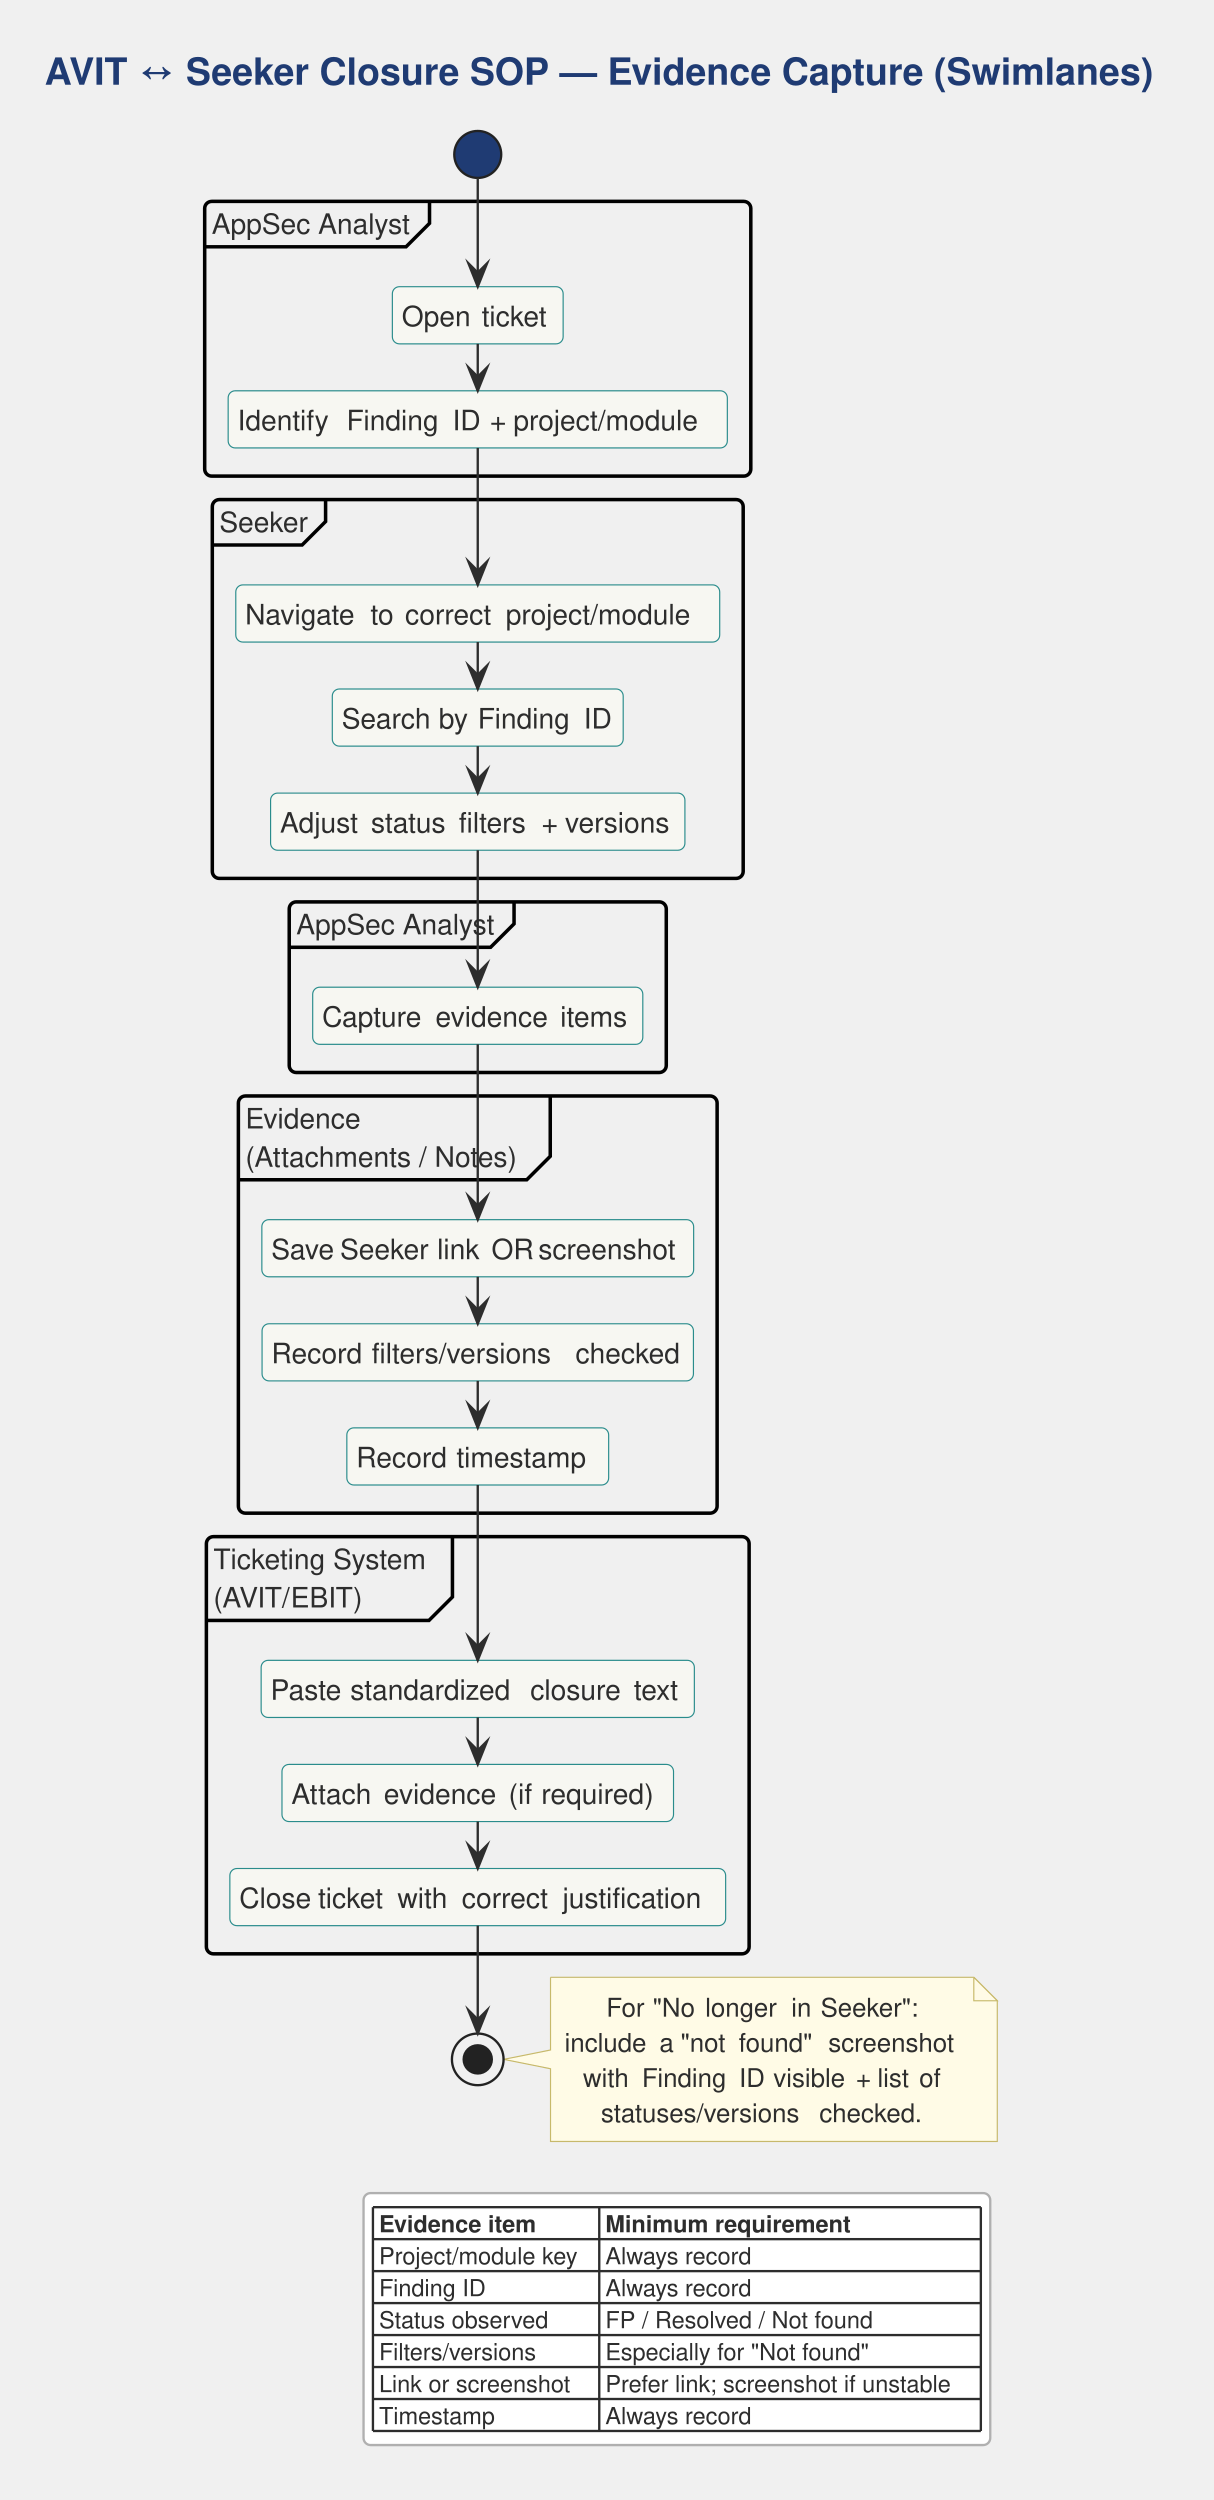
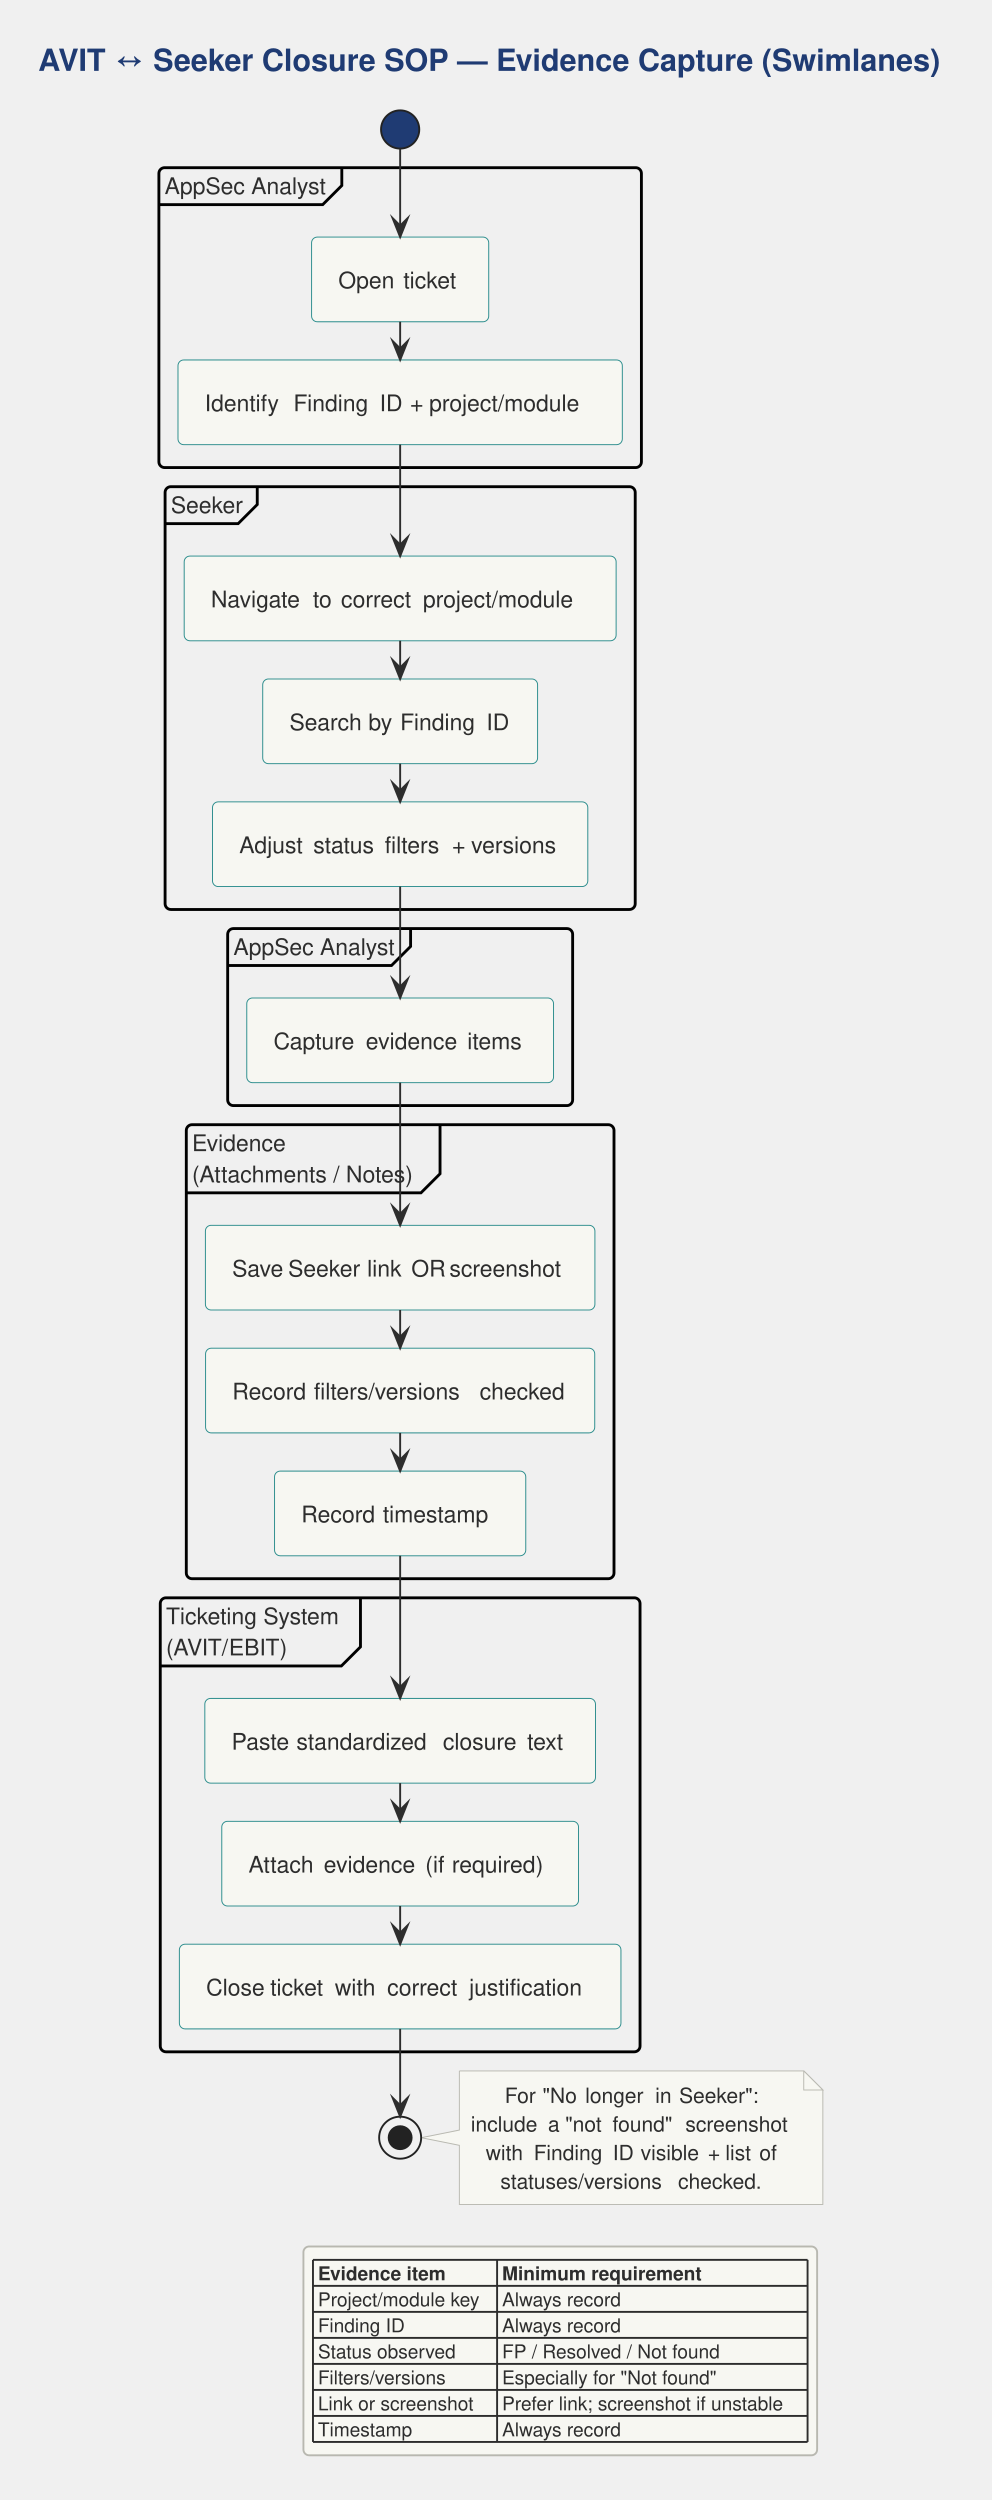
- <svg xmlns="http://www.w3.org/2000/svg" version="1.1" data-diagram-type="ACTIVITY" style="width:517px;height:1065px;" width="517px" height="1065px" viewBox="0 0 517 1065" zoomAndPan="magnify" preserveAspectRatio="none" contentStyleType="text/css">
+ <svg xmlns="http://www.w3.org/2000/svg" version="1.1" data-diagram-type="ACTIVITY" style="width:519px;height:1309px;" width="519px" height="1309px" viewBox="0 0 519 1309" zoomAndPan="magnify" preserveAspectRatio="none" contentStyleType="text/css">
  <defs />
  <g font-family="sans-serif" lengthAdjust="spacing">
    <g class="title" data-source-line="9">
-       <text x="19" y="36.104" fill="#1F3B73" font-size="16" textLength="477.039" font-weight="700" font-family="'Helvetica'">AVIT ↔ Seeker Closure SOP — Evidence Capture (Swimlanes)</text>
+       <text x="20" y="37.104" fill="#1F3B73" font-size="16" textLength="477.039" font-weight="700" font-family="'Helvetica'">AVIT ↔ Seeker Closure SOP — Evidence Capture (Swimlanes)</text>
    </g>
-     <ellipse cx="203.521" cy="65.792" rx="10" ry="10" fill="#1F3B73" style="stroke:#222;stroke-width:1;" />
-     <rect x="87.196" y="85.792" width="232.649" height="117.032" fill="none" style="stroke:#000;stroke-width:1.5;" rx="3" ry="3" />
-     <path d="M182.973,85.792 L182.973,95.136 L172.973,105.136 L87.196,105.136" style="stroke:#000;stroke-width:1.5;" fill="none" />
-     <text x="90.196" y="99.62" fill="#2D2D2D" font-size="12" textLength="85.777" font-family="'Helvetica'">AppSec Analyst</text>
-     <rect x="167.145" y="122.136" width="72.752" height="24.344" fill="#F7F7F2" style="stroke:#2A8C8C;stroke-width:0.5;" rx="3" ry="3" />
-     <text x="171.145" y="138.964" fill="#2D2D2D" font-size="12" textLength="30.936" font-family="'Helvetica'">Open</text>
-     <text x="202.081" y="138.964" fill="#2D2D2D" font-size="12" font-family="'Helvetica'"> </text>
-     <text x="205.201" y="138.964" fill="#2D2D2D" font-size="12" textLength="30.696" font-family="'Helvetica'">ticket</text>
-     <rect x="97.196" y="166.48" width="212.649" height="24.344" fill="#F7F7F2" style="stroke:#2A8C8C;stroke-width:0.5;" rx="3" ry="3" />
-     <text x="101.196" y="183.308" fill="#2D2D2D" font-size="12" textLength="43.308" font-family="'Helvetica'">Identify</text>
-     <text x="144.505" y="183.308" fill="#2D2D2D" font-size="12" font-family="'Helvetica'"> </text>
-     <text x="147.625" y="183.308" fill="#2D2D2D" font-size="12" textLength="42.012" font-family="'Helvetica'">Finding</text>
-     <text x="189.637" y="183.308" fill="#2D2D2D" font-size="12" font-family="'Helvetica'"> </text>
-     <text x="192.757" y="183.308" fill="#2D2D2D" font-size="12" textLength="12.828" font-family="'Helvetica'">ID</text>
-     <text x="205.585" y="183.308" fill="#2D2D2D" font-size="12" font-family="'Helvetica'"> </text>
-     <text x="208.705" y="183.308" fill="#2D2D2D" font-size="12" font-family="'Helvetica'">+</text>
-     <text x="215.569" y="183.308" fill="#2D2D2D" font-size="12" font-family="'Helvetica'"> </text>
-     <text x="218.689" y="183.308" fill="#2D2D2D" font-size="12" textLength="87.157" font-family="'Helvetica'">project/module</text>
-     <rect x="90.442" y="212.824" width="226.157" height="161.376" fill="none" style="stroke:#000;stroke-width:1.5;" rx="3" ry="3" />
-     <path d="M138.699,212.824 L138.699,222.169 L128.699,232.169 L90.442,232.169" style="stroke:#000;stroke-width:1.5;" fill="none" />
-     <text x="93.442" y="226.652" fill="#2D2D2D" font-size="12" textLength="38.256" font-family="'Helvetica'">Seeker</text>
-     <rect x="100.442" y="249.169" width="206.157" height="24.344" fill="#F7F7F2" style="stroke:#2A8C8C;stroke-width:0.5;" rx="3" ry="3" />
-     <text x="104.442" y="265.997" fill="#2D2D2D" font-size="12" textLength="50.256" font-family="'Helvetica'">Navigate</text>
-     <text x="154.699" y="265.997" fill="#2D2D2D" font-size="12" font-family="'Helvetica'"> </text>
-     <text x="157.819" y="265.997" fill="#2D2D2D" font-size="12" textLength="11.592" font-family="'Helvetica'">to</text>
-     <text x="169.411" y="265.997" fill="#2D2D2D" font-size="12" font-family="'Helvetica'"> </text>
-     <text x="172.531" y="265.997" fill="#2D2D2D" font-size="12" textLength="39.792" font-family="'Helvetica'">correct</text>
-     <text x="212.323" y="265.997" fill="#2D2D2D" font-size="12" font-family="'Helvetica'"> </text>
-     <text x="215.443" y="265.997" fill="#2D2D2D" font-size="12" textLength="87.157" font-family="'Helvetica'">project/module</text>
-     <rect x="141.561" y="293.513" width="123.921" height="24.344" fill="#F7F7F2" style="stroke:#2A8C8C;stroke-width:0.5;" rx="3" ry="3" />
-     <text x="145.561" y="310.341" fill="#2D2D2D" font-size="12" textLength="38.22" font-family="'Helvetica'">Search</text>
-     <text x="183.781" y="310.341" fill="#2D2D2D" font-size="12" font-family="'Helvetica'"> </text>
-     <text x="186.901" y="310.341" fill="#2D2D2D" font-size="12" textLength="13.5" font-family="'Helvetica'">by</text>
-     <text x="200.401" y="310.341" fill="#2D2D2D" font-size="12" font-family="'Helvetica'"> </text>
-     <text x="203.521" y="310.341" fill="#2D2D2D" font-size="12" textLength="42.012" font-family="'Helvetica'">Finding</text>
-     <text x="245.533" y="310.341" fill="#2D2D2D" font-size="12" font-family="'Helvetica'"> </text>
-     <text x="248.653" y="310.341" fill="#2D2D2D" font-size="12" textLength="12.828" font-family="'Helvetica'">ID</text>
-     <rect x="115.268" y="337.857" width="176.505" height="24.344" fill="#F7F7F2" style="stroke:#2A8C8C;stroke-width:0.5;" rx="3" ry="3" />
-     <text x="119.268" y="354.685" fill="#2D2D2D" font-size="12" textLength="35.64" font-family="'Helvetica'">Adjust</text>
-     <text x="154.909" y="354.685" fill="#2D2D2D" font-size="12" font-family="'Helvetica'"> </text>
-     <text x="158.029" y="354.685" fill="#2D2D2D" font-size="12" textLength="34.308" font-family="'Helvetica'">status</text>
-     <text x="192.337" y="354.685" fill="#2D2D2D" font-size="12" font-family="'Helvetica'"> </text>
-     <text x="195.457" y="354.685" fill="#2D2D2D" font-size="12" textLength="32.124" font-family="'Helvetica'">filters</text>
-     <text x="227.581" y="354.685" fill="#2D2D2D" font-size="12" font-family="'Helvetica'"> </text>
-     <text x="230.701" y="354.685" fill="#2D2D2D" font-size="12" font-family="'Helvetica'">+</text>
-     <text x="237.565" y="354.685" fill="#2D2D2D" font-size="12" font-family="'Helvetica'"> </text>
-     <text x="240.685" y="354.685" fill="#2D2D2D" font-size="12" textLength="47.088" font-family="'Helvetica'">versions</text>
-     <rect x="123.209" y="384.201" width="160.625" height="72.688" fill="none" style="stroke:#000;stroke-width:1.5;" rx="3" ry="3" />
-     <path d="M218.985,384.201 L218.985,393.545 L208.985,403.545 L123.209,403.545" style="stroke:#000;stroke-width:1.5;" fill="none" />
-     <text x="126.209" y="398.029" fill="#2D2D2D" font-size="12" textLength="85.777" font-family="'Helvetica'">AppSec Analyst</text>
-     <rect x="133.209" y="420.545" width="140.625" height="24.344" fill="#F7F7F2" style="stroke:#2A8C8C;stroke-width:0.5;" rx="3" ry="3" />
-     <text x="137.209" y="437.373" fill="#2D2D2D" font-size="12" textLength="45.168" font-family="'Helvetica'">Capture</text>
-     <text x="182.377" y="437.373" fill="#2D2D2D" font-size="12" font-family="'Helvetica'"> </text>
-     <text x="185.497" y="437.373" fill="#2D2D2D" font-size="12" textLength="50.052" font-family="'Helvetica'">evidence</text>
-     <text x="235.549" y="437.373" fill="#2D2D2D" font-size="12" font-family="'Helvetica'"> </text>
-     <text x="238.669" y="437.373" fill="#2D2D2D" font-size="12" textLength="31.164" font-family="'Helvetica'">items</text>
-     <rect x="101.548" y="466.889" width="203.945" height="177.721" fill="none" style="stroke:#000;stroke-width:1.5;" rx="3" ry="3" />
-     <path d="M234.405,466.889 L234.405,492.577 L224.405,502.577 L101.548,502.577" style="stroke:#000;stroke-width:1.5;" fill="none" />
-     <text x="104.548" y="480.717" fill="#2D2D2D" font-size="12" textLength="49.956" font-family="'Helvetica'">Evidence</text>
-     <text x="104.548" y="497.061" fill="#2D2D2D" font-size="12" textLength="122.857" font-family="'Helvetica'">(Attachments / Notes)</text>
-     <rect x="111.548" y="519.577" width="183.945" height="24.344" fill="#F7F7F2" style="stroke:#2A8C8C;stroke-width:0.5;" rx="3" ry="3" />
-     <text x="115.548" y="536.405" fill="#2D2D2D" font-size="12" textLength="26.184" font-family="'Helvetica'">Save</text>
-     <text x="141.733" y="536.405" fill="#2D2D2D" font-size="12" font-family="'Helvetica'"> </text>
-     <text x="144.853" y="536.405" fill="#2D2D2D" font-size="12" textLength="38.256" font-family="'Helvetica'">Seeker</text>
-     <text x="183.109" y="536.405" fill="#2D2D2D" font-size="12" font-family="'Helvetica'"> </text>
-     <text x="186.229" y="536.405" fill="#2D2D2D" font-size="12" textLength="20.016" font-family="'Helvetica'">link</text>
-     <text x="206.245" y="536.405" fill="#2D2D2D" font-size="12" font-family="'Helvetica'"> </text>
-     <text x="209.365" y="536.405" fill="#2D2D2D" font-size="12" textLength="16.836" font-family="'Helvetica'">OR</text>
-     <text x="226.201" y="536.405" fill="#2D2D2D" font-size="12" font-family="'Helvetica'"> </text>
-     <text x="229.321" y="536.405" fill="#2D2D2D" font-size="12" textLength="62.172" font-family="'Helvetica'">screenshot</text>
-     <rect x="111.638" y="563.921" width="183.765" height="24.344" fill="#F7F7F2" style="stroke:#2A8C8C;stroke-width:0.5;" rx="3" ry="3" />
-     <text x="115.638" y="580.75" fill="#2D2D2D" font-size="12" textLength="39.588" font-family="'Helvetica'">Record</text>
-     <text x="155.227" y="580.75" fill="#2D2D2D" font-size="12" font-family="'Helvetica'"> </text>
-     <text x="158.347" y="580.75" fill="#2D2D2D" font-size="12" textLength="83.677" font-family="'Helvetica'">filters/versions</text>
-     <text x="242.023" y="580.75" fill="#2D2D2D" font-size="12" font-family="'Helvetica'"> </text>
-     <text x="245.143" y="580.75" fill="#2D2D2D" font-size="12" textLength="46.26" font-family="'Helvetica'">checked</text>
-     <rect x="147.753" y="608.266" width="111.537" height="24.344" fill="#F7F7F2" style="stroke:#2A8C8C;stroke-width:0.5;" rx="3" ry="3" />
-     <text x="151.753" y="625.094" fill="#2D2D2D" font-size="12" textLength="39.588" font-family="'Helvetica'">Record</text>
-     <text x="191.341" y="625.094" fill="#2D2D2D" font-size="12" font-family="'Helvetica'"> </text>
-     <text x="194.461" y="625.094" fill="#2D2D2D" font-size="12" textLength="60.828" font-family="'Helvetica'">timestamp</text>
-     <rect x="87.916" y="654.61" width="231.21" height="177.721" fill="none" style="stroke:#000;stroke-width:1.5;" rx="3" ry="3" />
-     <path d="M192.741,654.61 L192.741,680.298 L182.741,690.298 L87.916,690.298" style="stroke:#000;stroke-width:1.5;" fill="none" />
-     <text x="90.916" y="668.438" fill="#2D2D2D" font-size="12" textLength="94.825" font-family="'Helvetica'">Ticketing System</text>
-     <text x="90.916" y="684.782" fill="#2D2D2D" font-size="12" textLength="62.484" font-family="'Helvetica'">(AVIT/EBIT)</text>
-     <rect x="111.248" y="707.298" width="184.545" height="24.344" fill="#F7F7F2" style="stroke:#2A8C8C;stroke-width:0.5;" rx="3" ry="3" />
-     <text x="115.248" y="724.126" fill="#2D2D2D" font-size="12" textLength="30.84" font-family="'Helvetica'">Paste</text>
-     <text x="146.089" y="724.126" fill="#2D2D2D" font-size="12" font-family="'Helvetica'"> </text>
-     <text x="149.209" y="724.126" fill="#2D2D2D" font-size="12" textLength="73.561" font-family="'Helvetica'">standardized</text>
-     <text x="222.769" y="724.126" fill="#2D2D2D" font-size="12" font-family="'Helvetica'"> </text>
-     <text x="225.889" y="724.126" fill="#2D2D2D" font-size="12" textLength="41.004" font-family="'Helvetica'">closure</text>
-     <text x="266.894" y="724.126" fill="#2D2D2D" font-size="12" font-family="'Helvetica'"> </text>
-     <text x="270.014" y="724.126" fill="#2D2D2D" font-size="12" textLength="21.78" font-family="'Helvetica'">text</text>
-     <rect x="120.122" y="751.642" width="166.797" height="24.344" fill="#F7F7F2" style="stroke:#2A8C8C;stroke-width:0.5;" rx="3" ry="3" />
-     <text x="124.122" y="768.47" fill="#2D2D2D" font-size="12" textLength="36.24" font-family="'Helvetica'">Attach</text>
-     <text x="160.363" y="768.47" fill="#2D2D2D" font-size="12" font-family="'Helvetica'"> </text>
-     <text x="163.483" y="768.47" fill="#2D2D2D" font-size="12" textLength="50.052" font-family="'Helvetica'">evidence</text>
-     <text x="213.535" y="768.47" fill="#2D2D2D" font-size="12" font-family="'Helvetica'"> </text>
-     <text x="216.655" y="768.47" fill="#2D2D2D" font-size="12" textLength="10.824" font-family="'Helvetica'">(if</text>
-     <text x="227.479" y="768.47" fill="#2D2D2D" font-size="12" font-family="'Helvetica'"> </text>
-     <text x="230.599" y="768.47" fill="#2D2D2D" font-size="12" textLength="52.32" font-family="'Helvetica'">required)</text>
-     <rect x="97.916" y="795.986" width="211.21" height="24.344" fill="#F7F7F2" style="stroke:#2A8C8C;stroke-width:0.5;" rx="3" ry="3" />
-     <text x="101.916" y="812.814" fill="#2D2D2D" font-size="12" textLength="30.456" font-family="'Helvetica'">Close</text>
-     <text x="132.373" y="812.814" fill="#2D2D2D" font-size="12" font-family="'Helvetica'"> </text>
-     <text x="135.493" y="812.814" fill="#2D2D2D" font-size="12" textLength="30.696" font-family="'Helvetica'">ticket</text>
-     <text x="166.189" y="812.814" fill="#2D2D2D" font-size="12" font-family="'Helvetica'"> </text>
-     <text x="169.309" y="812.814" fill="#2D2D2D" font-size="12" textLength="24.276" font-family="'Helvetica'">with</text>
-     <text x="193.585" y="812.814" fill="#2D2D2D" font-size="12" font-family="'Helvetica'"> </text>
-     <text x="196.705" y="812.814" fill="#2D2D2D" font-size="12" textLength="39.792" font-family="'Helvetica'">correct</text>
-     <text x="236.497" y="812.814" fill="#2D2D2D" font-size="12" font-family="'Helvetica'"> </text>
-     <text x="239.617" y="812.814" fill="#2D2D2D" font-size="12" textLength="65.508" font-family="'Helvetica'">justification</text>
-     <path d="M234.521,842.33 L234.521,873.294 L214.521,877.294 L234.521,881.294 L234.521,912.258 A0,0 0 0 0 234.521,912.258 L424.843,912.258 A0,0 0 0 0 424.843,912.258 L424.843,852.33 L414.843,842.33 L234.521,842.33 A0,0 0 0 0 234.521,842.33" style="stroke:#C7B96B;stroke-width:0.5;" fill="#FFFBE6" />
-     <path d="M414.843,842.33 L414.843,852.33 L424.843,852.33 L414.843,842.33" style="stroke:#C7B96B;stroke-width:0.5;" fill="#FFFBE6" />
-     <text x="258.286" y="859.089" fill="#2D2D2D" font-size="11" textLength="16.907" font-family="'Helvetica'">For</text>
-     <text x="275.193" y="859.089" fill="#2D2D2D" font-size="11" font-family="'Helvetica'"> </text>
-     <text x="278.053" y="859.089" fill="#2D2D2D" font-size="11" textLength="19.503" font-family="'Helvetica'">"No</text>
-     <text x="297.556" y="859.089" fill="#2D2D2D" font-size="11" font-family="'Helvetica'"> </text>
-     <text x="300.416" y="859.089" fill="#2D2D2D" font-size="11" textLength="33.803" font-family="'Helvetica'">longer</text>
-     <text x="334.218" y="859.089" fill="#2D2D2D" font-size="11" font-family="'Helvetica'"> </text>
-     <text x="337.078" y="859.089" fill="#2D2D2D" font-size="11" textLength="9.636" font-family="'Helvetica'">in</text>
-     <text x="346.714" y="859.089" fill="#2D2D2D" font-size="11" font-family="'Helvetica'"> </text>
-     <text x="349.574" y="859.089" fill="#2D2D2D" font-size="11" textLength="42.504" font-family="'Helvetica'">Seeker":</text>
-     <text x="240.521" y="874.071" fill="#2D2D2D" font-size="11" textLength="37.521" font-family="'Helvetica'">include</text>
-     <text x="278.042" y="874.071" fill="#2D2D2D" font-size="11" font-family="'Helvetica'"> </text>
-     <text x="280.902" y="874.071" fill="#2D2D2D" font-size="11" font-family="'Helvetica'">a</text>
-     <text x="287.073" y="874.071" fill="#2D2D2D" font-size="11" font-family="'Helvetica'"> </text>
-     <text x="289.933" y="874.071" fill="#2D2D2D" font-size="11" textLength="21.912" font-family="'Helvetica'">"not</text>
-     <text x="311.845" y="874.071" fill="#2D2D2D" font-size="11" font-family="'Helvetica'"> </text>
-     <text x="314.705" y="874.071" fill="#2D2D2D" font-size="11" textLength="35.288" font-family="'Helvetica'">found"</text>
-     <text x="349.992" y="874.071" fill="#2D2D2D" font-size="11" font-family="'Helvetica'"> </text>
-     <text x="352.852" y="874.071" fill="#2D2D2D" font-size="11" textLength="56.991" font-family="'Helvetica'">screenshot</text>
-     <text x="248.347" y="889.053" fill="#2D2D2D" font-size="11" textLength="22.253" font-family="'Helvetica'">with</text>
-     <text x="270.6" y="889.053" fill="#2D2D2D" font-size="11" font-family="'Helvetica'"> </text>
-     <text x="273.46" y="889.053" fill="#2D2D2D" font-size="11" textLength="38.511" font-family="'Helvetica'">Finding</text>
-     <text x="311.971" y="889.053" fill="#2D2D2D" font-size="11" font-family="'Helvetica'"> </text>
-     <text x="314.831" y="889.053" fill="#2D2D2D" font-size="11" textLength="11.759" font-family="'Helvetica'">ID</text>
-     <text x="326.59" y="889.053" fill="#2D2D2D" font-size="11" font-family="'Helvetica'"> </text>
-     <text x="329.45" y="889.053" fill="#2D2D2D" font-size="11" textLength="32.34" font-family="'Helvetica'">visible</text>
-     <text x="361.79" y="889.053" fill="#2D2D2D" font-size="11" font-family="'Helvetica'"> </text>
-     <text x="364.65" y="889.053" fill="#2D2D2D" font-size="11" font-family="'Helvetica'">+</text>
-     <text x="370.942" y="889.053" fill="#2D2D2D" font-size="11" font-family="'Helvetica'"> </text>
-     <text x="373.802" y="889.053" fill="#2D2D2D" font-size="11" textLength="14.916" font-family="'Helvetica'">list</text>
-     <text x="388.717" y="889.053" fill="#2D2D2D" font-size="11" font-family="'Helvetica'"> </text>
-     <text x="391.577" y="889.053" fill="#2D2D2D" font-size="11" textLength="10.439" font-family="'Helvetica'">of</text>
-     <text x="255.987" y="904.035" fill="#2D2D2D" font-size="11" textLength="90.177" font-family="'Helvetica'">statuses/versions</text>
-     <text x="346.164" y="904.035" fill="#2D2D2D" font-size="11" font-family="'Helvetica'"> </text>
-     <text x="349.024" y="904.035" fill="#2D2D2D" font-size="11" textLength="45.353" font-family="'Helvetica'">checked.</text>
-     <ellipse cx="203.521" cy="877.294" rx="11" ry="11" fill="none" style="stroke:#222;stroke-width:1;" />
-     <ellipse cx="203.521" cy="877.294" rx="6" ry="6" fill="#222" style="stroke:#222;stroke-width:1;" />
-     <line x1="203.521" y1="146.48" x2="203.521" y2="166.48" style="stroke:#2D2D2D;stroke-width:1;" />
-     <polygon points="199.521,156.48,203.521,166.48,207.521,156.48,203.521,160.48" fill="#2D2D2D" style="stroke:#2D2D2D;stroke-width:1;stroke-linejoin:miter;stroke-miterlimit:10;" />
-     <line x1="203.521" y1="75.792" x2="203.521" y2="122.136" style="stroke:#2D2D2D;stroke-width:1;" />
-     <polygon points="199.521,112.136,203.521,122.136,207.521,112.136,203.521,116.136" fill="#2D2D2D" style="stroke:#2D2D2D;stroke-width:1;stroke-linejoin:miter;stroke-miterlimit:10;" />
-     <line x1="203.521" y1="273.513" x2="203.521" y2="293.513" style="stroke:#2D2D2D;stroke-width:1;" />
-     <polygon points="199.521,283.513,203.521,293.513,207.521,283.513,203.521,287.513" fill="#2D2D2D" style="stroke:#2D2D2D;stroke-width:1;stroke-linejoin:miter;stroke-miterlimit:10;" />
-     <line x1="203.521" y1="317.857" x2="203.521" y2="337.857" style="stroke:#2D2D2D;stroke-width:1;" />
-     <polygon points="199.521,327.857,203.521,337.857,207.521,327.857,203.521,331.857" fill="#2D2D2D" style="stroke:#2D2D2D;stroke-width:1;stroke-linejoin:miter;stroke-miterlimit:10;" />
-     <line x1="203.521" y1="190.824" x2="203.521" y2="249.169" style="stroke:#2D2D2D;stroke-width:1;" />
-     <polygon points="199.521,239.169,203.521,249.169,207.521,239.169,203.521,243.169" fill="#2D2D2D" style="stroke:#2D2D2D;stroke-width:1;stroke-linejoin:miter;stroke-miterlimit:10;" />
-     <line x1="203.521" y1="362.201" x2="203.521" y2="420.545" style="stroke:#2D2D2D;stroke-width:1;" />
-     <polygon points="199.521,410.545,203.521,420.545,207.521,410.545,203.521,414.545" fill="#2D2D2D" style="stroke:#2D2D2D;stroke-width:1;stroke-linejoin:miter;stroke-miterlimit:10;" />
-     <line x1="203.521" y1="543.921" x2="203.521" y2="563.921" style="stroke:#2D2D2D;stroke-width:1;" />
-     <polygon points="199.521,553.921,203.521,563.921,207.521,553.921,203.521,557.921" fill="#2D2D2D" style="stroke:#2D2D2D;stroke-width:1;stroke-linejoin:miter;stroke-miterlimit:10;" />
-     <line x1="203.521" y1="588.266" x2="203.521" y2="608.266" style="stroke:#2D2D2D;stroke-width:1;" />
-     <polygon points="199.521,598.266,203.521,608.266,207.521,598.266,203.521,602.266" fill="#2D2D2D" style="stroke:#2D2D2D;stroke-width:1;stroke-linejoin:miter;stroke-miterlimit:10;" />
-     <line x1="203.521" y1="444.889" x2="203.521" y2="519.577" style="stroke:#2D2D2D;stroke-width:1;" />
-     <polygon points="199.521,509.577,203.521,519.577,207.521,509.577,203.521,513.577" fill="#2D2D2D" style="stroke:#2D2D2D;stroke-width:1;stroke-linejoin:miter;stroke-miterlimit:10;" />
-     <line x1="203.521" y1="731.642" x2="203.521" y2="751.642" style="stroke:#2D2D2D;stroke-width:1;" />
-     <polygon points="199.521,741.642,203.521,751.642,207.521,741.642,203.521,745.642" fill="#2D2D2D" style="stroke:#2D2D2D;stroke-width:1;stroke-linejoin:miter;stroke-miterlimit:10;" />
-     <line x1="203.521" y1="775.986" x2="203.521" y2="795.986" style="stroke:#2D2D2D;stroke-width:1;" />
-     <polygon points="199.521,785.986,203.521,795.986,207.521,785.986,203.521,789.986" fill="#2D2D2D" style="stroke:#2D2D2D;stroke-width:1;stroke-linejoin:miter;stroke-miterlimit:10;" />
-     <line x1="203.521" y1="632.61" x2="203.521" y2="707.298" style="stroke:#2D2D2D;stroke-width:1;" />
-     <polygon points="199.521,697.298,203.521,707.298,207.521,697.298,203.521,701.298" fill="#2D2D2D" style="stroke:#2D2D2D;stroke-width:1;stroke-linejoin:miter;stroke-miterlimit:10;" />
-     <line x1="203.521" y1="820.33" x2="203.521" y2="866.294" style="stroke:#2D2D2D;stroke-width:1;" />
-     <polygon points="199.521,856.294,203.521,866.294,207.521,856.294,203.521,860.294" fill="#2D2D2D" style="stroke:#2D2D2D;stroke-width:1;stroke-linejoin:miter;stroke-miterlimit:10;" />
-     <g class="legend" data-source-line="48">
-       <rect x="154.873" y="934.258" width="266.97" height="107.34" fill="#FFF" style="stroke:#B0B0B0;stroke-width:1;" rx="3" ry="3" />
-       <text x="161.473" y="950.948" fill="#2D2D2D" font-size="10" textLength="69.92" font-weight="700" font-family="'Helvetica'">Evidence item</text>
-       <text x="257.883" y="950.948" fill="#2D2D2D" font-size="10" textLength="114.4" font-weight="700" font-family="'Helvetica'">Minimum requirement</text>
-       <text x="161.473" y="964.568" fill="#2D2D2D" font-size="10" textLength="91.21" font-family="'Helvetica'">Project/module key</text>
-       <text x="257.883" y="964.568" fill="#2D2D2D" font-size="10" textLength="65.83" font-family="'Helvetica'">Always record</text>
-       <text x="161.473" y="978.188" fill="#2D2D2D" font-size="10" textLength="48.3" font-family="'Helvetica'">Finding ID</text>
-       <text x="257.883" y="978.188" fill="#2D2D2D" font-size="10" textLength="65.83" font-family="'Helvetica'">Always record</text>
-       <text x="161.473" y="991.808" fill="#2D2D2D" font-size="10" textLength="75.52" font-family="'Helvetica'">Status observed</text>
-       <text x="257.883" y="991.808" fill="#2D2D2D" font-size="10" textLength="119.09" font-family="'Helvetica'">FP / Resolved / Not found</text>
-       <text x="161.473" y="1005.428" fill="#2D2D2D" font-size="10" textLength="71.48" font-family="'Helvetica'">Filters/versions</text>
-       <text x="257.883" y="1005.428" fill="#2D2D2D" font-size="10" textLength="120.23" font-family="'Helvetica'">Especially for "Not found"</text>
-       <text x="161.473" y="1019.048" fill="#2D2D2D" font-size="10" textLength="86.53" font-family="'Helvetica'">Link or screenshot</text>
-       <text x="257.883" y="1019.048" fill="#2D2D2D" font-size="10" textLength="157.36" font-family="'Helvetica'">Prefer link; screenshot if unstable</text>
-       <text x="161.473" y="1032.668" fill="#2D2D2D" font-size="10" textLength="52.64" font-family="'Helvetica'">Timestamp</text>
-       <text x="257.883" y="1032.668" fill="#2D2D2D" font-size="10" textLength="65.83" font-family="'Helvetica'">Always record</text>
-       <line x1="158.873" y1="940.258" x2="417.843" y2="940.258" style="stroke:#2D2D2D;stroke-width:1;" />
-       <line x1="158.873" y1="953.878" x2="417.843" y2="953.878" style="stroke:#2D2D2D;stroke-width:1;" />
-       <line x1="158.873" y1="967.498" x2="417.843" y2="967.498" style="stroke:#2D2D2D;stroke-width:1;" />
-       <line x1="158.873" y1="981.118" x2="417.843" y2="981.118" style="stroke:#2D2D2D;stroke-width:1;" />
-       <line x1="158.873" y1="994.738" x2="417.843" y2="994.738" style="stroke:#2D2D2D;stroke-width:1;" />
-       <line x1="158.873" y1="1008.358" x2="417.843" y2="1008.358" style="stroke:#2D2D2D;stroke-width:1;" />
-       <line x1="158.873" y1="1021.978" x2="417.843" y2="1021.978" style="stroke:#2D2D2D;stroke-width:1;" />
-       <line x1="158.873" y1="1035.598" x2="417.843" y2="1035.598" style="stroke:#2D2D2D;stroke-width:1;" />
-       <line x1="158.873" y1="940.258" x2="158.873" y2="1035.598" style="stroke:#2D2D2D;stroke-width:1;" />
-       <line x1="255.283" y1="940.258" x2="255.283" y2="1035.598" style="stroke:#2D2D2D;stroke-width:1;" />
-       <line x1="417.843" y1="940.258" x2="417.843" y2="1035.598" style="stroke:#2D2D2D;stroke-width:1;" />
+     <ellipse cx="209.521" cy="67.792" rx="10" ry="10" fill="#1F3B73" style="stroke:#222;stroke-width:1;" />
+     <rect x="83.196" y="87.792" width="252.649" height="157.032" fill="none" style="stroke:#000;stroke-width:1.5;" rx="3" ry="3" />
+     <path d="M178.973,87.792 L178.973,97.136 L168.973,107.136 L83.196,107.136" style="stroke:#000;stroke-width:1.5;" fill="none" />
+     <text x="86.196" y="101.62" fill="#2D2D2D" font-size="12" textLength="85.777" font-family="'Helvetica'">AppSec Analyst</text>
+     <rect x="163.145" y="124.136" width="92.752" height="44.344" fill="#F7F7F2" style="stroke:#2A8C8C;stroke-width:0.5;" rx="3" ry="3" />
+     <text x="177.145" y="150.964" fill="#2D2D2D" font-size="12" textLength="30.936" font-family="'Helvetica'">Open</text>
+     <text x="208.081" y="150.964" fill="#2D2D2D" font-size="12" font-family="'Helvetica'"> </text>
+     <text x="211.201" y="150.964" fill="#2D2D2D" font-size="12" textLength="30.696" font-family="'Helvetica'">ticket</text>
+     <rect x="93.196" y="188.48" width="232.649" height="44.344" fill="#F7F7F2" style="stroke:#2A8C8C;stroke-width:0.5;" rx="3" ry="3" />
+     <text x="107.196" y="215.308" fill="#2D2D2D" font-size="12" textLength="43.308" font-family="'Helvetica'">Identify</text>
+     <text x="150.505" y="215.308" fill="#2D2D2D" font-size="12" font-family="'Helvetica'"> </text>
+     <text x="153.625" y="215.308" fill="#2D2D2D" font-size="12" textLength="42.012" font-family="'Helvetica'">Finding</text>
+     <text x="195.637" y="215.308" fill="#2D2D2D" font-size="12" font-family="'Helvetica'"> </text>
+     <text x="198.757" y="215.308" fill="#2D2D2D" font-size="12" textLength="12.828" font-family="'Helvetica'">ID</text>
+     <text x="211.585" y="215.308" fill="#2D2D2D" font-size="12" font-family="'Helvetica'"> </text>
+     <text x="214.705" y="215.308" fill="#2D2D2D" font-size="12" font-family="'Helvetica'">+</text>
+     <text x="221.569" y="215.308" fill="#2D2D2D" font-size="12" font-family="'Helvetica'"> </text>
+     <text x="224.689" y="215.308" fill="#2D2D2D" font-size="12" textLength="87.157" font-family="'Helvetica'">project/module</text>
+     <rect x="86.442" y="254.824" width="246.157" height="221.376" fill="none" style="stroke:#000;stroke-width:1.5;" rx="3" ry="3" />
+     <path d="M134.699,254.824 L134.699,264.169 L124.699,274.169 L86.442,274.169" style="stroke:#000;stroke-width:1.5;" fill="none" />
+     <text x="89.442" y="268.652" fill="#2D2D2D" font-size="12" textLength="38.256" font-family="'Helvetica'">Seeker</text>
+     <rect x="96.442" y="291.169" width="226.157" height="44.344" fill="#F7F7F2" style="stroke:#2A8C8C;stroke-width:0.5;" rx="3" ry="3" />
+     <text x="110.442" y="317.997" fill="#2D2D2D" font-size="12" textLength="50.256" font-family="'Helvetica'">Navigate</text>
+     <text x="160.699" y="317.997" fill="#2D2D2D" font-size="12" font-family="'Helvetica'"> </text>
+     <text x="163.819" y="317.997" fill="#2D2D2D" font-size="12" textLength="11.592" font-family="'Helvetica'">to</text>
+     <text x="175.411" y="317.997" fill="#2D2D2D" font-size="12" font-family="'Helvetica'"> </text>
+     <text x="178.531" y="317.997" fill="#2D2D2D" font-size="12" textLength="39.792" font-family="'Helvetica'">correct</text>
+     <text x="218.323" y="317.997" fill="#2D2D2D" font-size="12" font-family="'Helvetica'"> </text>
+     <text x="221.443" y="317.997" fill="#2D2D2D" font-size="12" textLength="87.157" font-family="'Helvetica'">project/module</text>
+     <rect x="137.561" y="355.513" width="143.921" height="44.344" fill="#F7F7F2" style="stroke:#2A8C8C;stroke-width:0.5;" rx="3" ry="3" />
+     <text x="151.561" y="382.341" fill="#2D2D2D" font-size="12" textLength="38.22" font-family="'Helvetica'">Search</text>
+     <text x="189.781" y="382.341" fill="#2D2D2D" font-size="12" font-family="'Helvetica'"> </text>
+     <text x="192.901" y="382.341" fill="#2D2D2D" font-size="12" textLength="13.5" font-family="'Helvetica'">by</text>
+     <text x="206.401" y="382.341" fill="#2D2D2D" font-size="12" font-family="'Helvetica'"> </text>
+     <text x="209.521" y="382.341" fill="#2D2D2D" font-size="12" textLength="42.012" font-family="'Helvetica'">Finding</text>
+     <text x="251.533" y="382.341" fill="#2D2D2D" font-size="12" font-family="'Helvetica'"> </text>
+     <text x="254.653" y="382.341" fill="#2D2D2D" font-size="12" textLength="12.828" font-family="'Helvetica'">ID</text>
+     <rect x="111.268" y="419.857" width="196.505" height="44.344" fill="#F7F7F2" style="stroke:#2A8C8C;stroke-width:0.5;" rx="3" ry="3" />
+     <text x="125.268" y="446.685" fill="#2D2D2D" font-size="12" textLength="35.64" font-family="'Helvetica'">Adjust</text>
+     <text x="160.909" y="446.685" fill="#2D2D2D" font-size="12" font-family="'Helvetica'"> </text>
+     <text x="164.029" y="446.685" fill="#2D2D2D" font-size="12" textLength="34.308" font-family="'Helvetica'">status</text>
+     <text x="198.337" y="446.685" fill="#2D2D2D" font-size="12" font-family="'Helvetica'"> </text>
+     <text x="201.457" y="446.685" fill="#2D2D2D" font-size="12" textLength="32.124" font-family="'Helvetica'">filters</text>
+     <text x="233.581" y="446.685" fill="#2D2D2D" font-size="12" font-family="'Helvetica'"> </text>
+     <text x="236.701" y="446.685" fill="#2D2D2D" font-size="12" font-family="'Helvetica'">+</text>
+     <text x="243.565" y="446.685" fill="#2D2D2D" font-size="12" font-family="'Helvetica'"> </text>
+     <text x="246.685" y="446.685" fill="#2D2D2D" font-size="12" textLength="47.088" font-family="'Helvetica'">versions</text>
+     <rect x="119.209" y="486.201" width="180.625" height="92.688" fill="none" style="stroke:#000;stroke-width:1.5;" rx="3" ry="3" />
+     <path d="M214.985,486.201 L214.985,495.545 L204.985,505.545 L119.209,505.545" style="stroke:#000;stroke-width:1.5;" fill="none" />
+     <text x="122.209" y="500.029" fill="#2D2D2D" font-size="12" textLength="85.777" font-family="'Helvetica'">AppSec Analyst</text>
+     <rect x="129.209" y="522.545" width="160.625" height="44.344" fill="#F7F7F2" style="stroke:#2A8C8C;stroke-width:0.5;" rx="3" ry="3" />
+     <text x="143.209" y="549.373" fill="#2D2D2D" font-size="12" textLength="45.168" font-family="'Helvetica'">Capture</text>
+     <text x="188.377" y="549.373" fill="#2D2D2D" font-size="12" font-family="'Helvetica'"> </text>
+     <text x="191.497" y="549.373" fill="#2D2D2D" font-size="12" textLength="50.052" font-family="'Helvetica'">evidence</text>
+     <text x="241.549" y="549.373" fill="#2D2D2D" font-size="12" font-family="'Helvetica'"> </text>
+     <text x="244.669" y="549.373" fill="#2D2D2D" font-size="12" textLength="31.164" font-family="'Helvetica'">items</text>
+     <rect x="97.548" y="588.889" width="223.945" height="237.721" fill="none" style="stroke:#000;stroke-width:1.5;" rx="3" ry="3" />
+     <path d="M230.405,588.889 L230.405,614.577 L220.405,624.577 L97.548,624.577" style="stroke:#000;stroke-width:1.5;" fill="none" />
+     <text x="100.548" y="602.717" fill="#2D2D2D" font-size="12" textLength="49.956" font-family="'Helvetica'">Evidence</text>
+     <text x="100.548" y="619.061" fill="#2D2D2D" font-size="12" textLength="122.857" font-family="'Helvetica'">(Attachments / Notes)</text>
+     <rect x="107.548" y="641.577" width="203.945" height="44.344" fill="#F7F7F2" style="stroke:#2A8C8C;stroke-width:0.5;" rx="3" ry="3" />
+     <text x="121.548" y="668.405" fill="#2D2D2D" font-size="12" textLength="26.184" font-family="'Helvetica'">Save</text>
+     <text x="147.733" y="668.405" fill="#2D2D2D" font-size="12" font-family="'Helvetica'"> </text>
+     <text x="150.853" y="668.405" fill="#2D2D2D" font-size="12" textLength="38.256" font-family="'Helvetica'">Seeker</text>
+     <text x="189.109" y="668.405" fill="#2D2D2D" font-size="12" font-family="'Helvetica'"> </text>
+     <text x="192.229" y="668.405" fill="#2D2D2D" font-size="12" textLength="20.016" font-family="'Helvetica'">link</text>
+     <text x="212.245" y="668.405" fill="#2D2D2D" font-size="12" font-family="'Helvetica'"> </text>
+     <text x="215.365" y="668.405" fill="#2D2D2D" font-size="12" textLength="16.836" font-family="'Helvetica'">OR</text>
+     <text x="232.201" y="668.405" fill="#2D2D2D" font-size="12" font-family="'Helvetica'"> </text>
+     <text x="235.321" y="668.405" fill="#2D2D2D" font-size="12" textLength="62.172" font-family="'Helvetica'">screenshot</text>
+     <rect x="107.638" y="705.921" width="203.765" height="44.344" fill="#F7F7F2" style="stroke:#2A8C8C;stroke-width:0.5;" rx="3" ry="3" />
+     <text x="121.638" y="732.75" fill="#2D2D2D" font-size="12" textLength="39.588" font-family="'Helvetica'">Record</text>
+     <text x="161.227" y="732.75" fill="#2D2D2D" font-size="12" font-family="'Helvetica'"> </text>
+     <text x="164.347" y="732.75" fill="#2D2D2D" font-size="12" textLength="83.677" font-family="'Helvetica'">filters/versions</text>
+     <text x="248.023" y="732.75" fill="#2D2D2D" font-size="12" font-family="'Helvetica'"> </text>
+     <text x="251.143" y="732.75" fill="#2D2D2D" font-size="12" textLength="46.26" font-family="'Helvetica'">checked</text>
+     <rect x="143.753" y="770.266" width="131.537" height="44.344" fill="#F7F7F2" style="stroke:#2A8C8C;stroke-width:0.5;" rx="3" ry="3" />
+     <text x="157.753" y="797.094" fill="#2D2D2D" font-size="12" textLength="39.588" font-family="'Helvetica'">Record</text>
+     <text x="197.341" y="797.094" fill="#2D2D2D" font-size="12" font-family="'Helvetica'"> </text>
+     <text x="200.461" y="797.094" fill="#2D2D2D" font-size="12" textLength="60.828" font-family="'Helvetica'">timestamp</text>
+     <rect x="83.916" y="836.61" width="251.21" height="237.721" fill="none" style="stroke:#000;stroke-width:1.5;" rx="3" ry="3" />
+     <path d="M188.741,836.61 L188.741,862.298 L178.741,872.298 L83.916,872.298" style="stroke:#000;stroke-width:1.5;" fill="none" />
+     <text x="86.916" y="850.438" fill="#2D2D2D" font-size="12" textLength="94.825" font-family="'Helvetica'">Ticketing System</text>
+     <text x="86.916" y="866.782" fill="#2D2D2D" font-size="12" textLength="62.484" font-family="'Helvetica'">(AVIT/EBIT)</text>
+     <rect x="107.248" y="889.298" width="204.545" height="44.344" fill="#F7F7F2" style="stroke:#2A8C8C;stroke-width:0.5;" rx="3" ry="3" />
+     <text x="121.248" y="916.126" fill="#2D2D2D" font-size="12" textLength="30.84" font-family="'Helvetica'">Paste</text>
+     <text x="152.089" y="916.126" fill="#2D2D2D" font-size="12" font-family="'Helvetica'"> </text>
+     <text x="155.209" y="916.126" fill="#2D2D2D" font-size="12" textLength="73.561" font-family="'Helvetica'">standardized</text>
+     <text x="228.769" y="916.126" fill="#2D2D2D" font-size="12" font-family="'Helvetica'"> </text>
+     <text x="231.889" y="916.126" fill="#2D2D2D" font-size="12" textLength="41.004" font-family="'Helvetica'">closure</text>
+     <text x="272.894" y="916.126" fill="#2D2D2D" font-size="12" font-family="'Helvetica'"> </text>
+     <text x="276.014" y="916.126" fill="#2D2D2D" font-size="12" textLength="21.78" font-family="'Helvetica'">text</text>
+     <rect x="116.122" y="953.642" width="186.797" height="44.344" fill="#F7F7F2" style="stroke:#2A8C8C;stroke-width:0.5;" rx="3" ry="3" />
+     <text x="130.122" y="980.47" fill="#2D2D2D" font-size="12" textLength="36.24" font-family="'Helvetica'">Attach</text>
+     <text x="166.363" y="980.47" fill="#2D2D2D" font-size="12" font-family="'Helvetica'"> </text>
+     <text x="169.483" y="980.47" fill="#2D2D2D" font-size="12" textLength="50.052" font-family="'Helvetica'">evidence</text>
+     <text x="219.535" y="980.47" fill="#2D2D2D" font-size="12" font-family="'Helvetica'"> </text>
+     <text x="222.655" y="980.47" fill="#2D2D2D" font-size="12" textLength="10.824" font-family="'Helvetica'">(if</text>
+     <text x="233.479" y="980.47" fill="#2D2D2D" font-size="12" font-family="'Helvetica'"> </text>
+     <text x="236.599" y="980.47" fill="#2D2D2D" font-size="12" textLength="52.32" font-family="'Helvetica'">required)</text>
+     <rect x="93.916" y="1017.986" width="231.21" height="44.344" fill="#F7F7F2" style="stroke:#2A8C8C;stroke-width:0.5;" rx="3" ry="3" />
+     <text x="107.916" y="1044.814" fill="#2D2D2D" font-size="12" textLength="30.456" font-family="'Helvetica'">Close</text>
+     <text x="138.373" y="1044.814" fill="#2D2D2D" font-size="12" font-family="'Helvetica'"> </text>
+     <text x="141.493" y="1044.814" fill="#2D2D2D" font-size="12" textLength="30.696" font-family="'Helvetica'">ticket</text>
+     <text x="172.189" y="1044.814" fill="#2D2D2D" font-size="12" font-family="'Helvetica'"> </text>
+     <text x="175.309" y="1044.814" fill="#2D2D2D" font-size="12" textLength="24.276" font-family="'Helvetica'">with</text>
+     <text x="199.585" y="1044.814" fill="#2D2D2D" font-size="12" font-family="'Helvetica'"> </text>
+     <text x="202.705" y="1044.814" fill="#2D2D2D" font-size="12" textLength="39.792" font-family="'Helvetica'">correct</text>
+     <text x="242.497" y="1044.814" fill="#2D2D2D" font-size="12" font-family="'Helvetica'"> </text>
+     <text x="245.617" y="1044.814" fill="#2D2D2D" font-size="12" textLength="65.508" font-family="'Helvetica'">justification</text>
+     <path d="M240.521,1084.33 L240.521,1115.294 L220.521,1119.294 L240.521,1123.294 L240.521,1154.258 A0,0 0 0 0 240.521,1154.258 L430.843,1154.258 A0,0 0 0 0 430.843,1154.258 L430.843,1094.33 L420.843,1084.33 L240.521,1084.33 A0,0 0 0 0 240.521,1084.33" style="stroke:#B8B8B0;stroke-width:0.5;" fill="#F7F7F2" />
+     <path d="M420.843,1084.33 L420.843,1094.33 L430.843,1094.33 L420.843,1084.33" style="stroke:#B8B8B0;stroke-width:0.5;" fill="#F7F7F2" />
+     <text x="264.286" y="1101.089" fill="#2D2D2D" font-size="11" textLength="16.907" font-family="'Helvetica'">For</text>
+     <text x="281.193" y="1101.089" fill="#2D2D2D" font-size="11" font-family="'Helvetica'"> </text>
+     <text x="284.053" y="1101.089" fill="#2D2D2D" font-size="11" textLength="19.503" font-family="'Helvetica'">"No</text>
+     <text x="303.556" y="1101.089" fill="#2D2D2D" font-size="11" font-family="'Helvetica'"> </text>
+     <text x="306.416" y="1101.089" fill="#2D2D2D" font-size="11" textLength="33.803" font-family="'Helvetica'">longer</text>
+     <text x="340.218" y="1101.089" fill="#2D2D2D" font-size="11" font-family="'Helvetica'"> </text>
+     <text x="343.078" y="1101.089" fill="#2D2D2D" font-size="11" textLength="9.636" font-family="'Helvetica'">in</text>
+     <text x="352.714" y="1101.089" fill="#2D2D2D" font-size="11" font-family="'Helvetica'"> </text>
+     <text x="355.574" y="1101.089" fill="#2D2D2D" font-size="11" textLength="42.504" font-family="'Helvetica'">Seeker":</text>
+     <text x="246.521" y="1116.071" fill="#2D2D2D" font-size="11" textLength="37.521" font-family="'Helvetica'">include</text>
+     <text x="284.042" y="1116.071" fill="#2D2D2D" font-size="11" font-family="'Helvetica'"> </text>
+     <text x="286.902" y="1116.071" fill="#2D2D2D" font-size="11" font-family="'Helvetica'">a</text>
+     <text x="293.073" y="1116.071" fill="#2D2D2D" font-size="11" font-family="'Helvetica'"> </text>
+     <text x="295.933" y="1116.071" fill="#2D2D2D" font-size="11" textLength="21.912" font-family="'Helvetica'">"not</text>
+     <text x="317.845" y="1116.071" fill="#2D2D2D" font-size="11" font-family="'Helvetica'"> </text>
+     <text x="320.705" y="1116.071" fill="#2D2D2D" font-size="11" textLength="35.288" font-family="'Helvetica'">found"</text>
+     <text x="355.992" y="1116.071" fill="#2D2D2D" font-size="11" font-family="'Helvetica'"> </text>
+     <text x="358.852" y="1116.071" fill="#2D2D2D" font-size="11" textLength="56.991" font-family="'Helvetica'">screenshot</text>
+     <text x="254.347" y="1131.053" fill="#2D2D2D" font-size="11" textLength="22.253" font-family="'Helvetica'">with</text>
+     <text x="276.6" y="1131.053" fill="#2D2D2D" font-size="11" font-family="'Helvetica'"> </text>
+     <text x="279.46" y="1131.053" fill="#2D2D2D" font-size="11" textLength="38.511" font-family="'Helvetica'">Finding</text>
+     <text x="317.971" y="1131.053" fill="#2D2D2D" font-size="11" font-family="'Helvetica'"> </text>
+     <text x="320.831" y="1131.053" fill="#2D2D2D" font-size="11" textLength="11.759" font-family="'Helvetica'">ID</text>
+     <text x="332.59" y="1131.053" fill="#2D2D2D" font-size="11" font-family="'Helvetica'"> </text>
+     <text x="335.45" y="1131.053" fill="#2D2D2D" font-size="11" textLength="32.34" font-family="'Helvetica'">visible</text>
+     <text x="367.79" y="1131.053" fill="#2D2D2D" font-size="11" font-family="'Helvetica'"> </text>
+     <text x="370.65" y="1131.053" fill="#2D2D2D" font-size="11" font-family="'Helvetica'">+</text>
+     <text x="376.942" y="1131.053" fill="#2D2D2D" font-size="11" font-family="'Helvetica'"> </text>
+     <text x="379.802" y="1131.053" fill="#2D2D2D" font-size="11" textLength="14.916" font-family="'Helvetica'">list</text>
+     <text x="394.717" y="1131.053" fill="#2D2D2D" font-size="11" font-family="'Helvetica'"> </text>
+     <text x="397.577" y="1131.053" fill="#2D2D2D" font-size="11" textLength="10.439" font-family="'Helvetica'">of</text>
+     <text x="261.987" y="1146.035" fill="#2D2D2D" font-size="11" textLength="90.177" font-family="'Helvetica'">statuses/versions</text>
+     <text x="352.164" y="1146.035" fill="#2D2D2D" font-size="11" font-family="'Helvetica'"> </text>
+     <text x="355.024" y="1146.035" fill="#2D2D2D" font-size="11" textLength="45.353" font-family="'Helvetica'">checked.</text>
+     <ellipse cx="209.521" cy="1119.294" rx="11" ry="11" fill="none" style="stroke:#222;stroke-width:1;" />
+     <ellipse cx="209.521" cy="1119.294" rx="6" ry="6" fill="#222" style="stroke:#222;stroke-width:1;" />
+     <line x1="209.521" y1="168.48" x2="209.521" y2="188.48" style="stroke:#2D2D2D;stroke-width:1;" />
+     <polygon points="205.521,178.48,209.521,188.48,213.521,178.48,209.521,182.48" fill="#2D2D2D" style="stroke:#2D2D2D;stroke-width:1;stroke-linejoin:miter;stroke-miterlimit:10;" />
+     <line x1="209.521" y1="77.792" x2="209.521" y2="124.136" style="stroke:#2D2D2D;stroke-width:1;" />
+     <polygon points="205.521,114.136,209.521,124.136,213.521,114.136,209.521,118.136" fill="#2D2D2D" style="stroke:#2D2D2D;stroke-width:1;stroke-linejoin:miter;stroke-miterlimit:10;" />
+     <line x1="209.521" y1="335.513" x2="209.521" y2="355.513" style="stroke:#2D2D2D;stroke-width:1;" />
+     <polygon points="205.521,345.513,209.521,355.513,213.521,345.513,209.521,349.513" fill="#2D2D2D" style="stroke:#2D2D2D;stroke-width:1;stroke-linejoin:miter;stroke-miterlimit:10;" />
+     <line x1="209.521" y1="399.857" x2="209.521" y2="419.857" style="stroke:#2D2D2D;stroke-width:1;" />
+     <polygon points="205.521,409.857,209.521,419.857,213.521,409.857,209.521,413.857" fill="#2D2D2D" style="stroke:#2D2D2D;stroke-width:1;stroke-linejoin:miter;stroke-miterlimit:10;" />
+     <line x1="209.521" y1="232.824" x2="209.521" y2="291.169" style="stroke:#2D2D2D;stroke-width:1;" />
+     <polygon points="205.521,281.169,209.521,291.169,213.521,281.169,209.521,285.169" fill="#2D2D2D" style="stroke:#2D2D2D;stroke-width:1;stroke-linejoin:miter;stroke-miterlimit:10;" />
+     <line x1="209.521" y1="464.201" x2="209.521" y2="522.545" style="stroke:#2D2D2D;stroke-width:1;" />
+     <polygon points="205.521,512.545,209.521,522.545,213.521,512.545,209.521,516.545" fill="#2D2D2D" style="stroke:#2D2D2D;stroke-width:1;stroke-linejoin:miter;stroke-miterlimit:10;" />
+     <line x1="209.521" y1="685.921" x2="209.521" y2="705.921" style="stroke:#2D2D2D;stroke-width:1;" />
+     <polygon points="205.521,695.921,209.521,705.921,213.521,695.921,209.521,699.921" fill="#2D2D2D" style="stroke:#2D2D2D;stroke-width:1;stroke-linejoin:miter;stroke-miterlimit:10;" />
+     <line x1="209.521" y1="750.266" x2="209.521" y2="770.266" style="stroke:#2D2D2D;stroke-width:1;" />
+     <polygon points="205.521,760.266,209.521,770.266,213.521,760.266,209.521,764.266" fill="#2D2D2D" style="stroke:#2D2D2D;stroke-width:1;stroke-linejoin:miter;stroke-miterlimit:10;" />
+     <line x1="209.521" y1="566.889" x2="209.521" y2="641.577" style="stroke:#2D2D2D;stroke-width:1;" />
+     <polygon points="205.521,631.577,209.521,641.577,213.521,631.577,209.521,635.577" fill="#2D2D2D" style="stroke:#2D2D2D;stroke-width:1;stroke-linejoin:miter;stroke-miterlimit:10;" />
+     <line x1="209.521" y1="933.642" x2="209.521" y2="953.642" style="stroke:#2D2D2D;stroke-width:1;" />
+     <polygon points="205.521,943.642,209.521,953.642,213.521,943.642,209.521,947.642" fill="#2D2D2D" style="stroke:#2D2D2D;stroke-width:1;stroke-linejoin:miter;stroke-miterlimit:10;" />
+     <line x1="209.521" y1="997.986" x2="209.521" y2="1017.986" style="stroke:#2D2D2D;stroke-width:1;" />
+     <polygon points="205.521,1007.986,209.521,1017.986,213.521,1007.986,209.521,1011.986" fill="#2D2D2D" style="stroke:#2D2D2D;stroke-width:1;stroke-linejoin:miter;stroke-miterlimit:10;" />
+     <line x1="209.521" y1="814.61" x2="209.521" y2="889.298" style="stroke:#2D2D2D;stroke-width:1;" />
+     <polygon points="205.521,879.298,209.521,889.298,213.521,879.298,209.521,883.298" fill="#2D2D2D" style="stroke:#2D2D2D;stroke-width:1;stroke-linejoin:miter;stroke-miterlimit:10;" />
+     <line x1="209.521" y1="1062.33" x2="209.521" y2="1108.294" style="stroke:#2D2D2D;stroke-width:1;" />
+     <polygon points="205.521,1098.294,209.521,1108.294,213.521,1098.294,209.521,1102.294" fill="#2D2D2D" style="stroke:#2D2D2D;stroke-width:1;stroke-linejoin:miter;stroke-miterlimit:10;" />
+     <g class="legend" data-source-line="44">
+       <rect x="158.873" y="1176.258" width="268.97" height="109.34" fill="#F7F7F2" style="stroke:#B8B8B0;stroke-width:1;" rx="3" ry="3" />
+       <text x="166.473" y="1193.948" fill="#2D2D2D" font-size="10" textLength="69.92" font-weight="700" font-family="'Helvetica'">Evidence item</text>
+       <text x="262.883" y="1193.948" fill="#2D2D2D" font-size="10" textLength="114.4" font-weight="700" font-family="'Helvetica'">Minimum requirement</text>
+       <text x="166.473" y="1207.568" fill="#2D2D2D" font-size="10" textLength="91.21" font-family="'Helvetica'">Project/module key</text>
+       <text x="262.883" y="1207.568" fill="#2D2D2D" font-size="10" textLength="65.83" font-family="'Helvetica'">Always record</text>
+       <text x="166.473" y="1221.188" fill="#2D2D2D" font-size="10" textLength="48.3" font-family="'Helvetica'">Finding ID</text>
+       <text x="262.883" y="1221.188" fill="#2D2D2D" font-size="10" textLength="65.83" font-family="'Helvetica'">Always record</text>
+       <text x="166.473" y="1234.808" fill="#2D2D2D" font-size="10" textLength="75.52" font-family="'Helvetica'">Status observed</text>
+       <text x="262.883" y="1234.808" fill="#2D2D2D" font-size="10" textLength="119.09" font-family="'Helvetica'">FP / Resolved / Not found</text>
+       <text x="166.473" y="1248.428" fill="#2D2D2D" font-size="10" textLength="71.48" font-family="'Helvetica'">Filters/versions</text>
+       <text x="262.883" y="1248.428" fill="#2D2D2D" font-size="10" textLength="120.23" font-family="'Helvetica'">Especially for "Not found"</text>
+       <text x="166.473" y="1262.048" fill="#2D2D2D" font-size="10" textLength="86.53" font-family="'Helvetica'">Link or screenshot</text>
+       <text x="262.883" y="1262.048" fill="#2D2D2D" font-size="10" textLength="157.36" font-family="'Helvetica'">Prefer link; screenshot if unstable</text>
+       <text x="166.473" y="1275.668" fill="#2D2D2D" font-size="10" textLength="52.64" font-family="'Helvetica'">Timestamp</text>
+       <text x="262.883" y="1275.668" fill="#2D2D2D" font-size="10" textLength="65.83" font-family="'Helvetica'">Always record</text>
+       <line x1="163.873" y1="1183.258" x2="422.843" y2="1183.258" style="stroke:#2D2D2D;stroke-width:1;" />
+       <line x1="163.873" y1="1196.878" x2="422.843" y2="1196.878" style="stroke:#2D2D2D;stroke-width:1;" />
+       <line x1="163.873" y1="1210.498" x2="422.843" y2="1210.498" style="stroke:#2D2D2D;stroke-width:1;" />
+       <line x1="163.873" y1="1224.118" x2="422.843" y2="1224.118" style="stroke:#2D2D2D;stroke-width:1;" />
+       <line x1="163.873" y1="1237.738" x2="422.843" y2="1237.738" style="stroke:#2D2D2D;stroke-width:1;" />
+       <line x1="163.873" y1="1251.358" x2="422.843" y2="1251.358" style="stroke:#2D2D2D;stroke-width:1;" />
+       <line x1="163.873" y1="1264.978" x2="422.843" y2="1264.978" style="stroke:#2D2D2D;stroke-width:1;" />
+       <line x1="163.873" y1="1278.598" x2="422.843" y2="1278.598" style="stroke:#2D2D2D;stroke-width:1;" />
+       <line x1="163.873" y1="1183.258" x2="163.873" y2="1278.598" style="stroke:#2D2D2D;stroke-width:1;" />
+       <line x1="260.283" y1="1183.258" x2="260.283" y2="1278.598" style="stroke:#2D2D2D;stroke-width:1;" />
+       <line x1="422.843" y1="1183.258" x2="422.843" y2="1278.598" style="stroke:#2D2D2D;stroke-width:1;" />
    </g>
  </g>
</svg>
